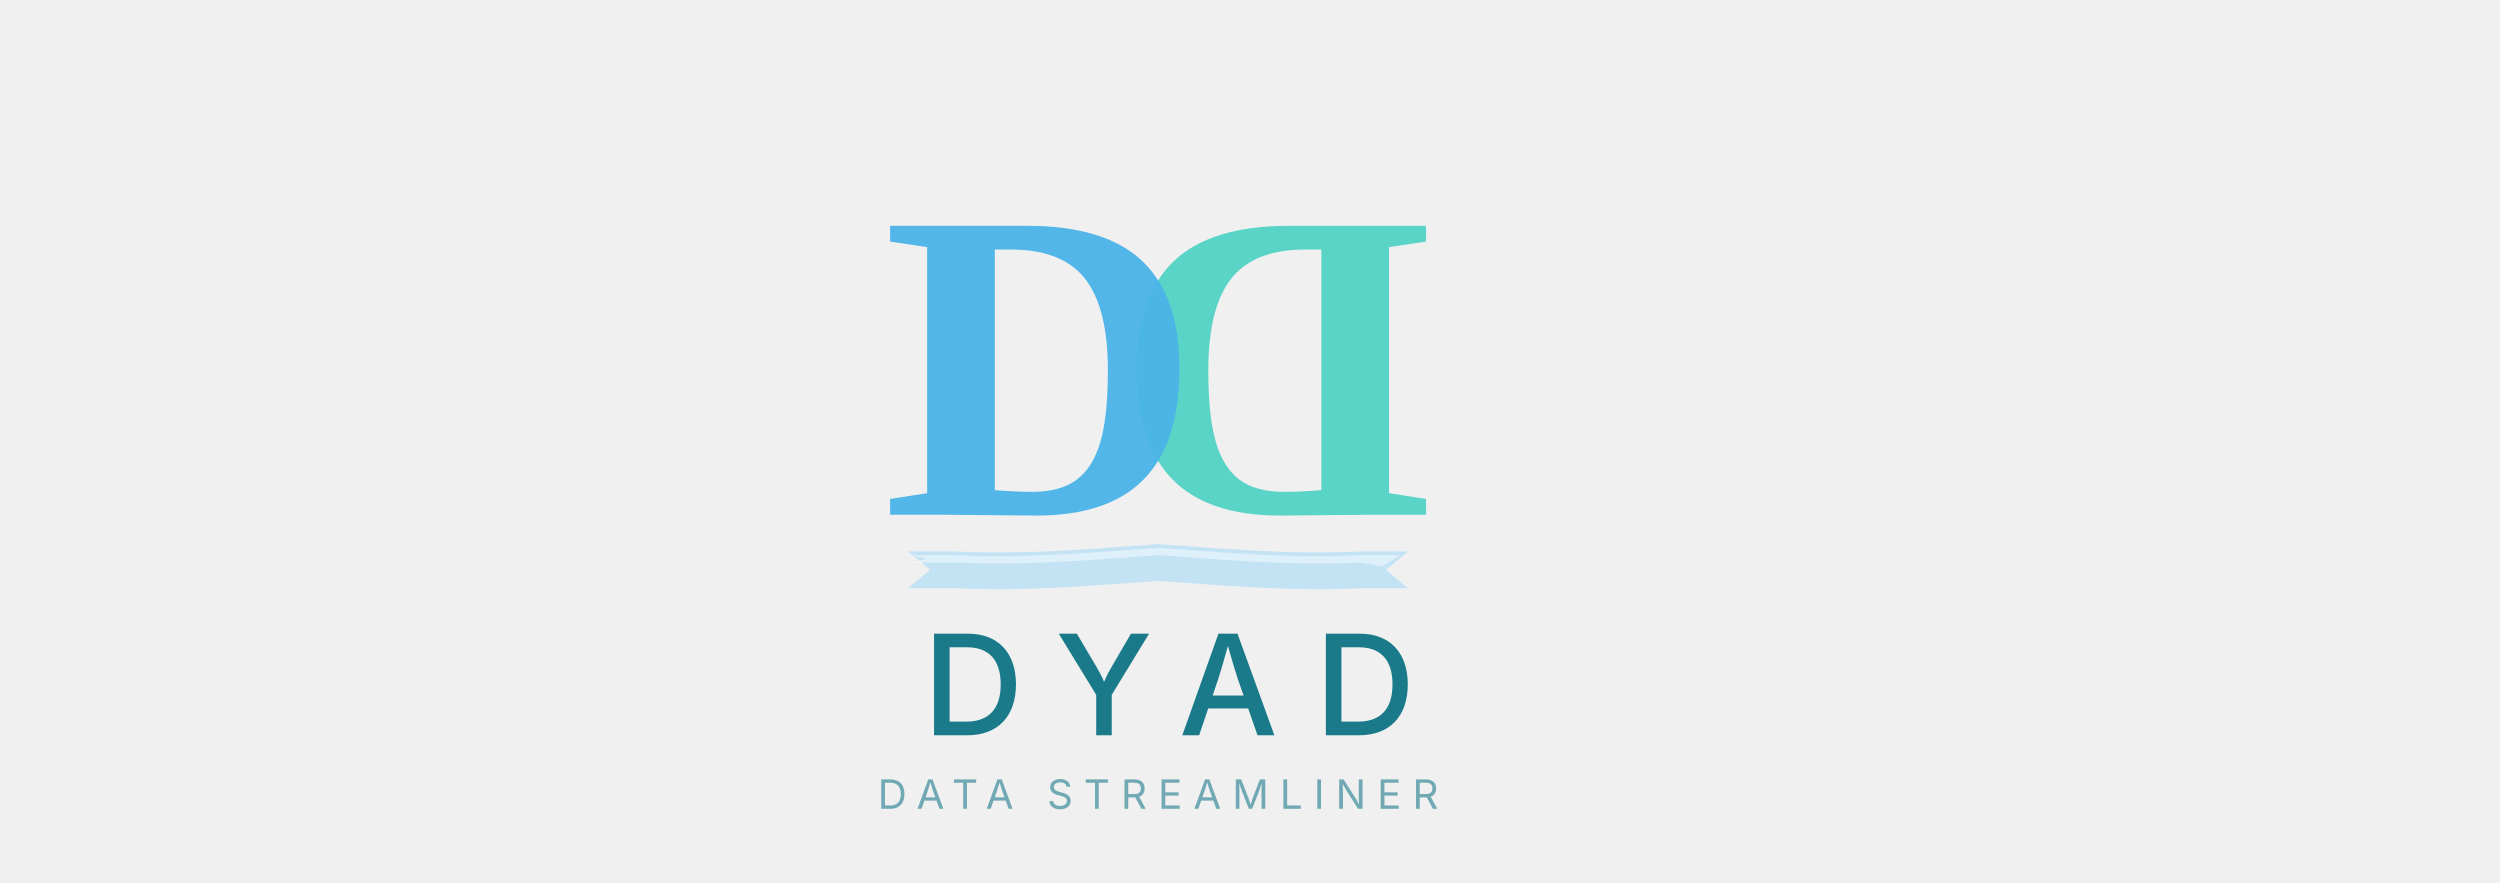
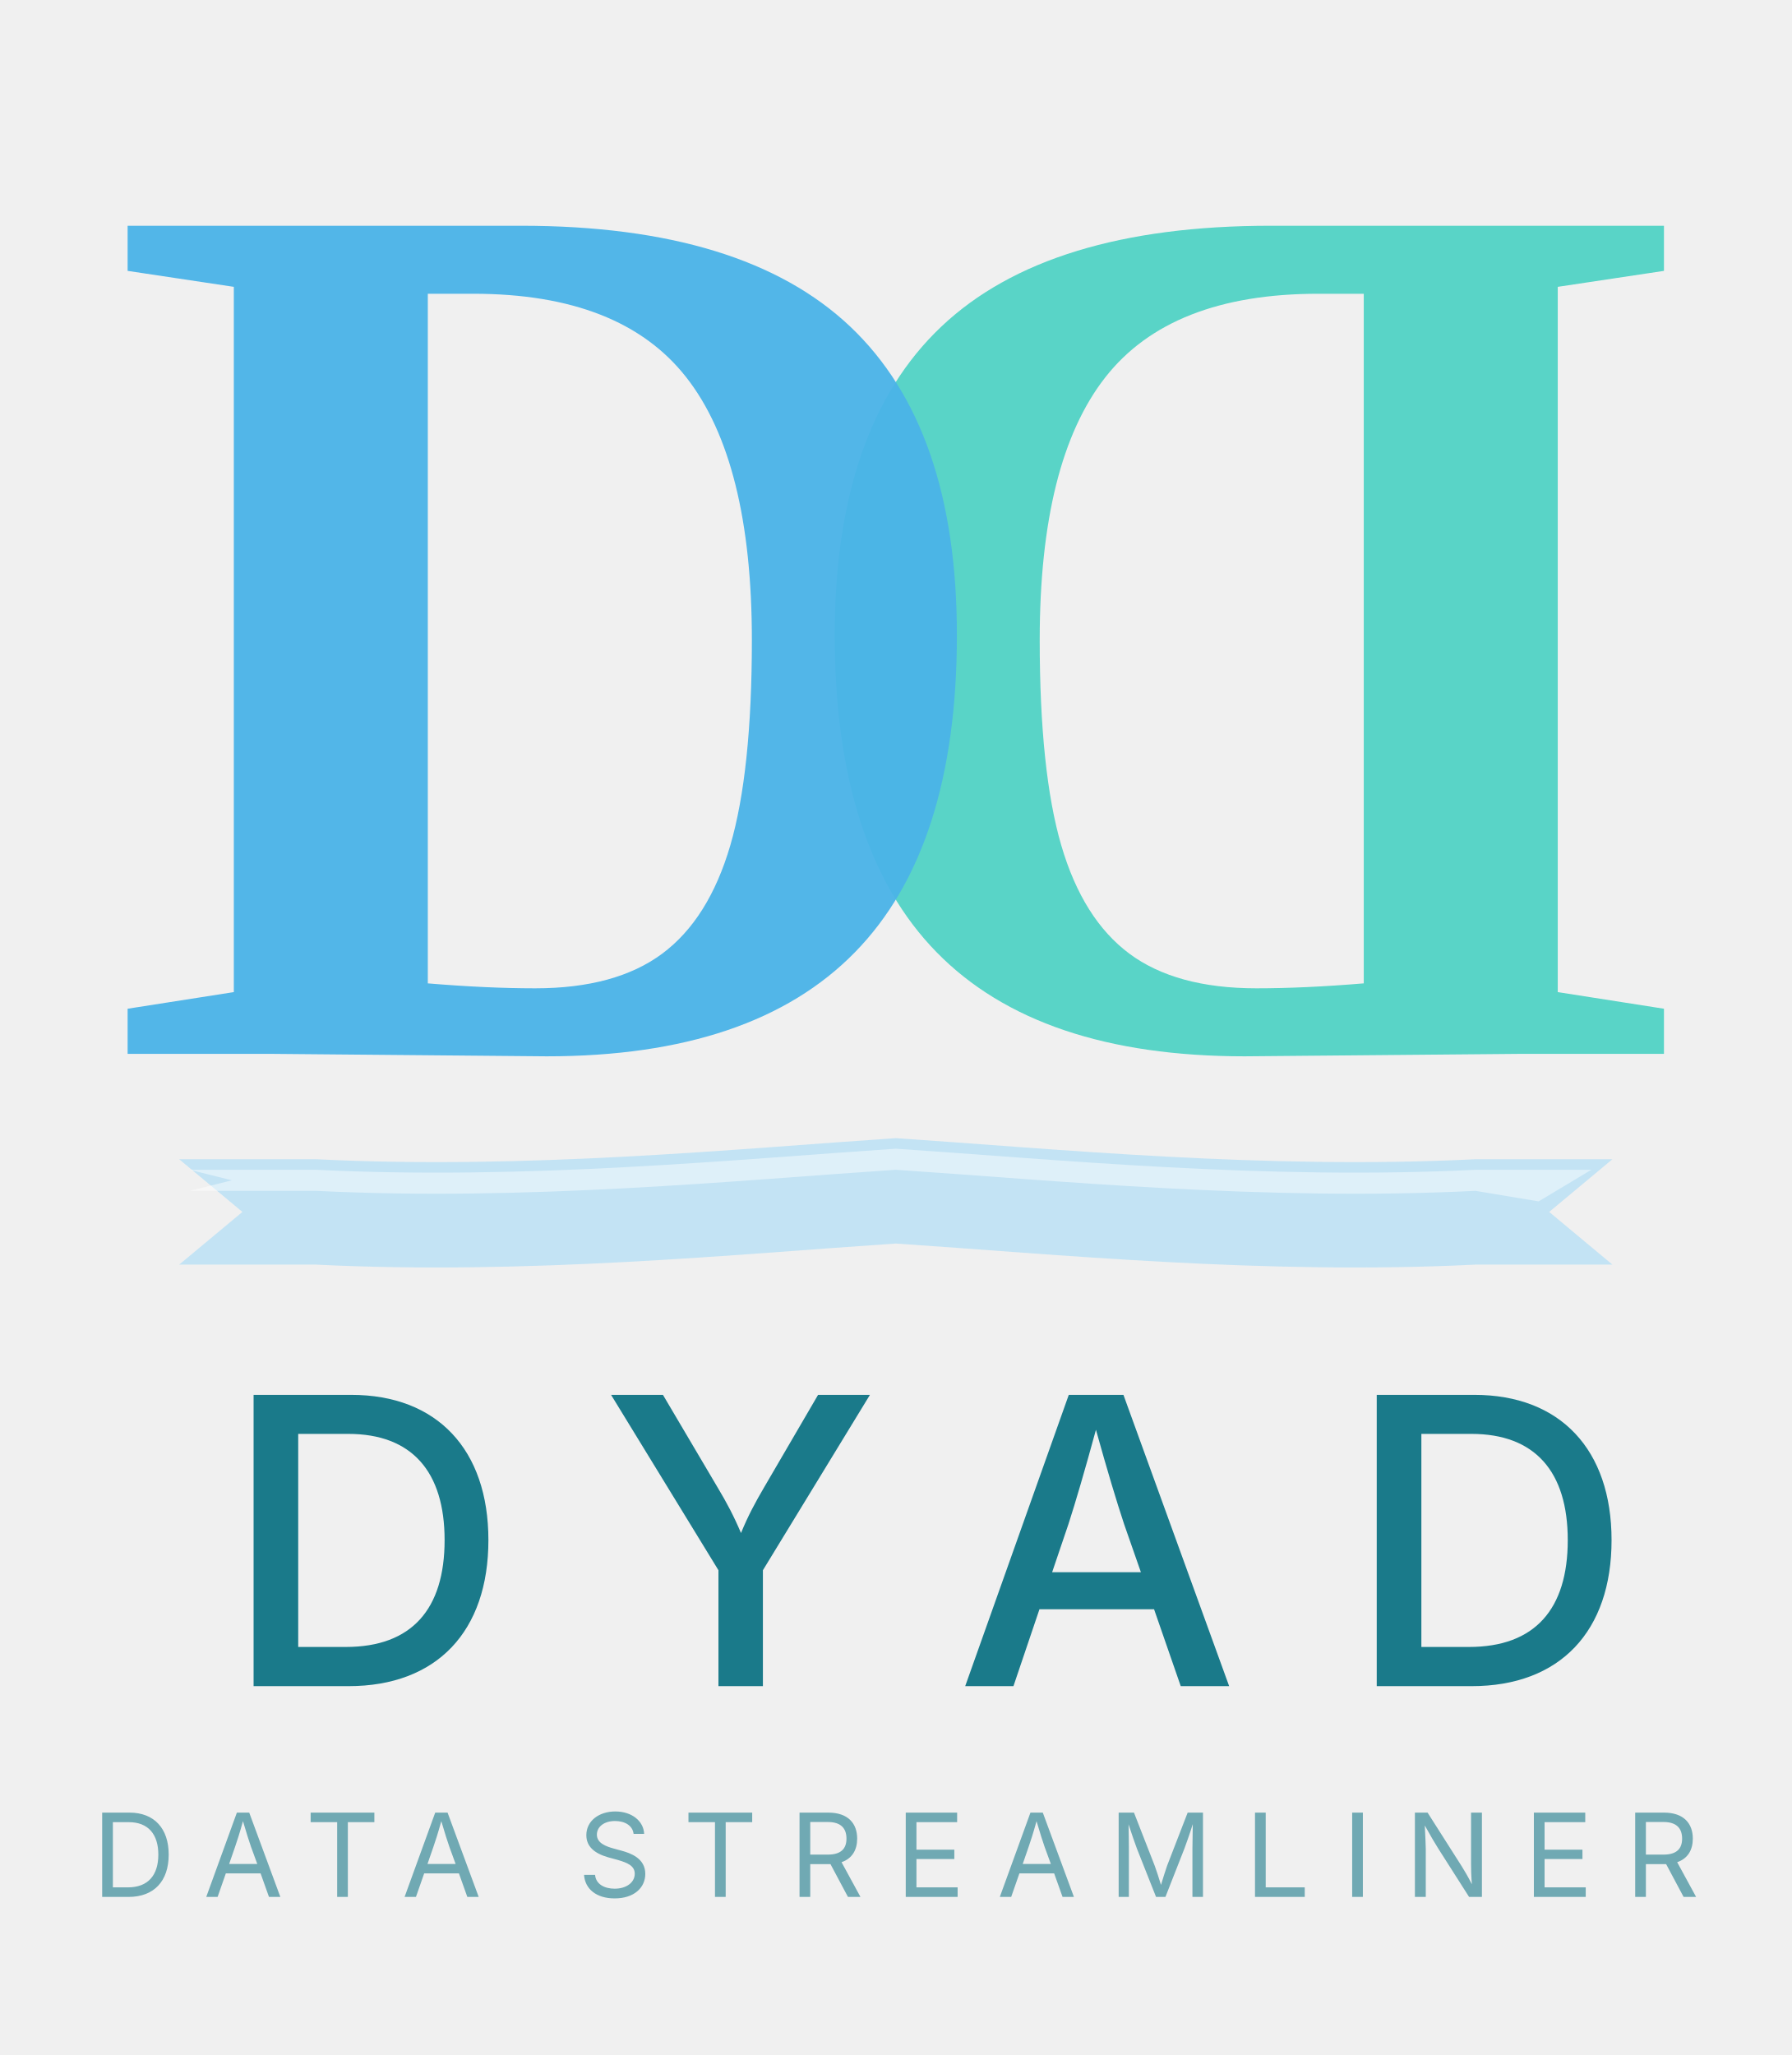
- <svg xmlns="http://www.w3.org/2000/svg" width="100%" viewBox="0 0 680 240" role="img">
+ <svg xmlns="http://www.w3.org/2000/svg" width="100%" viewBox="230 40 170 195" role="img">
  <g transform="translate(630,0) scale(-1,1)">
    <text x="240" y="140" font-family="Georgia, 'Times New Roman', serif" font-size="120px" font-weight="700" fill="#3ecfbf" opacity="0.85">D</text>
  </g>
  <text x="240" y="140" font-family="Georgia, 'Times New Roman', serif" font-size="120px" font-weight="700" fill="#4ab3e8" opacity="0.95">D</text>
  <path d="M247 150 L260 150 C280 151 300 149 315 148 C330 149 350 151 370 150 L383 150 L377 155 L383 160 L370 160 C350 161 330 159 315 158 C300 159 280 161 260 160 L247 160 L253 155 Z" fill="#b8e0f5" opacity="0.8" />
  <path d="M248 151 L260 151 C280 152 300 150 315 149 C330 150 350 152 370 151 L381 151 L376 154 L370 153 C350 154 330 152 315 151 C300 152 280 154 260 153 L248 153 L252 152 Z" fill="white" opacity="0.45" />
  <text x="318" y="200" text-anchor="middle" font-family="Anthropic Sans, -apple-system, Segoe UI, sans-serif" font-size="38px" font-weight="500" fill="#1a7a8a" letter-spacing="10">DYAD</text>
  <text x="315" y="220" text-anchor="middle" font-family="Anthropic Sans, -apple-system, Segoe UI, sans-serif" font-size="11px" fill="#1a7a8a" opacity="0.6" letter-spacing="3">DATA STREAMLINER</text>
</svg>
